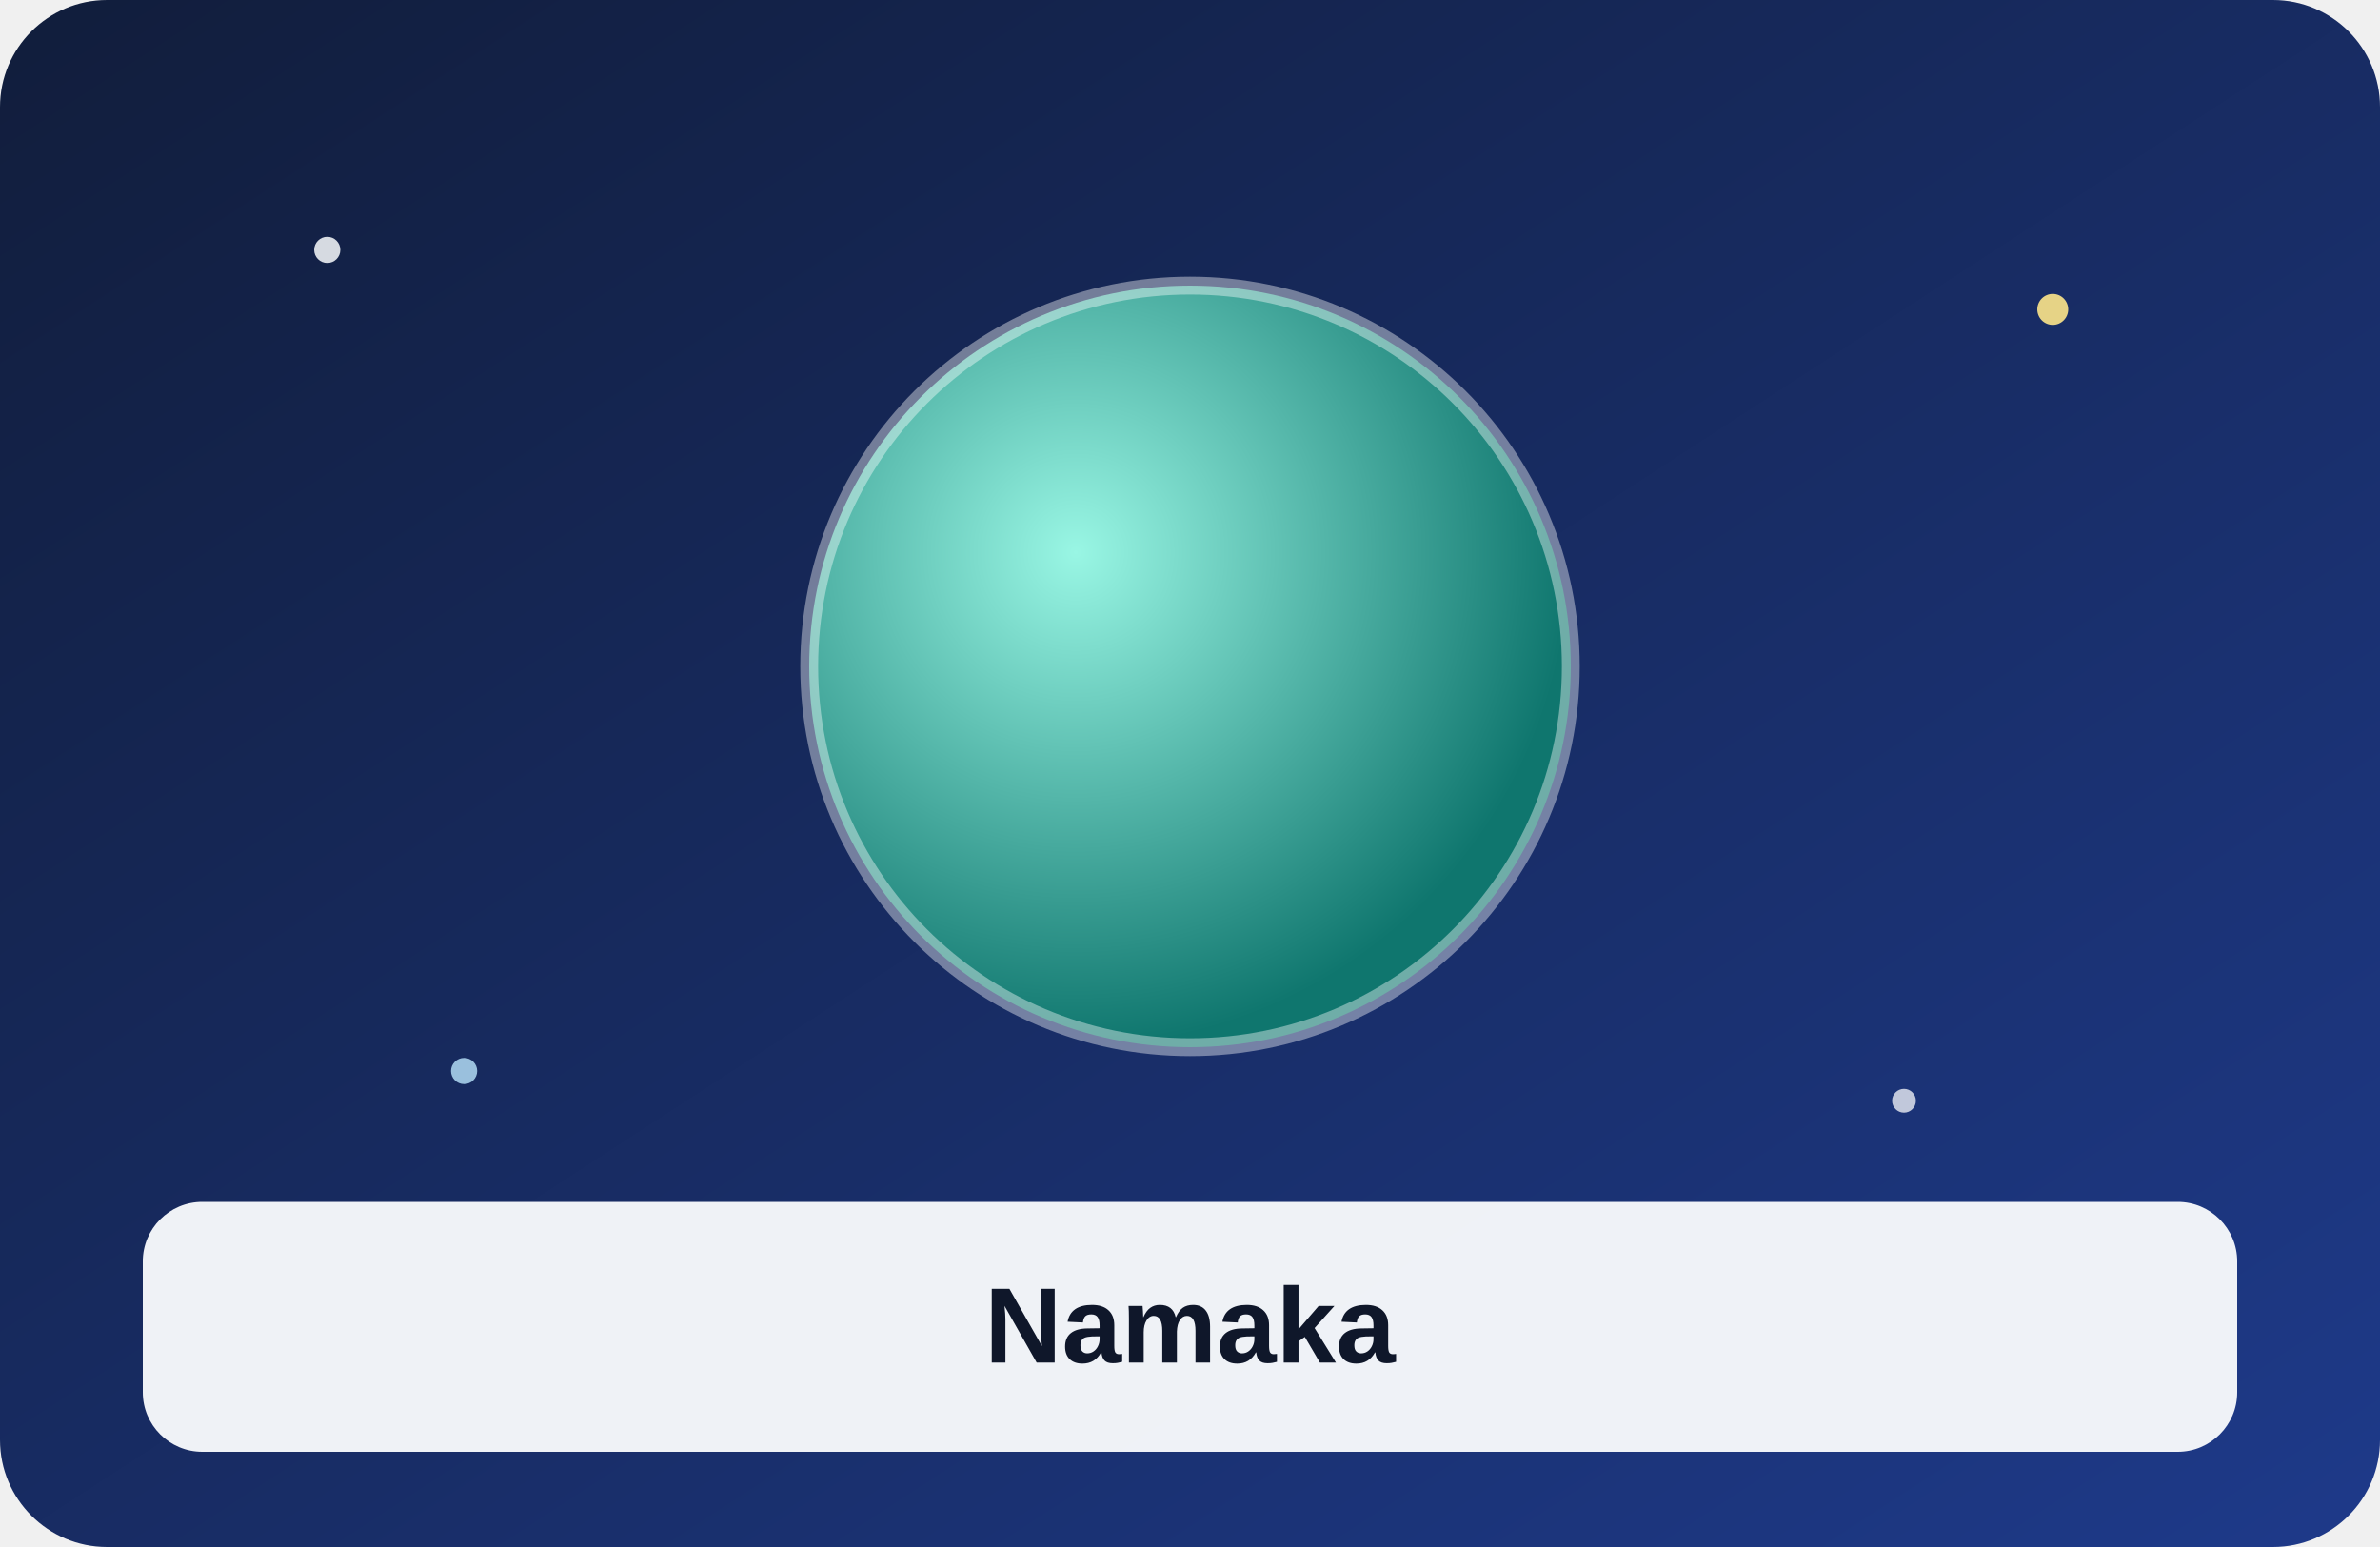
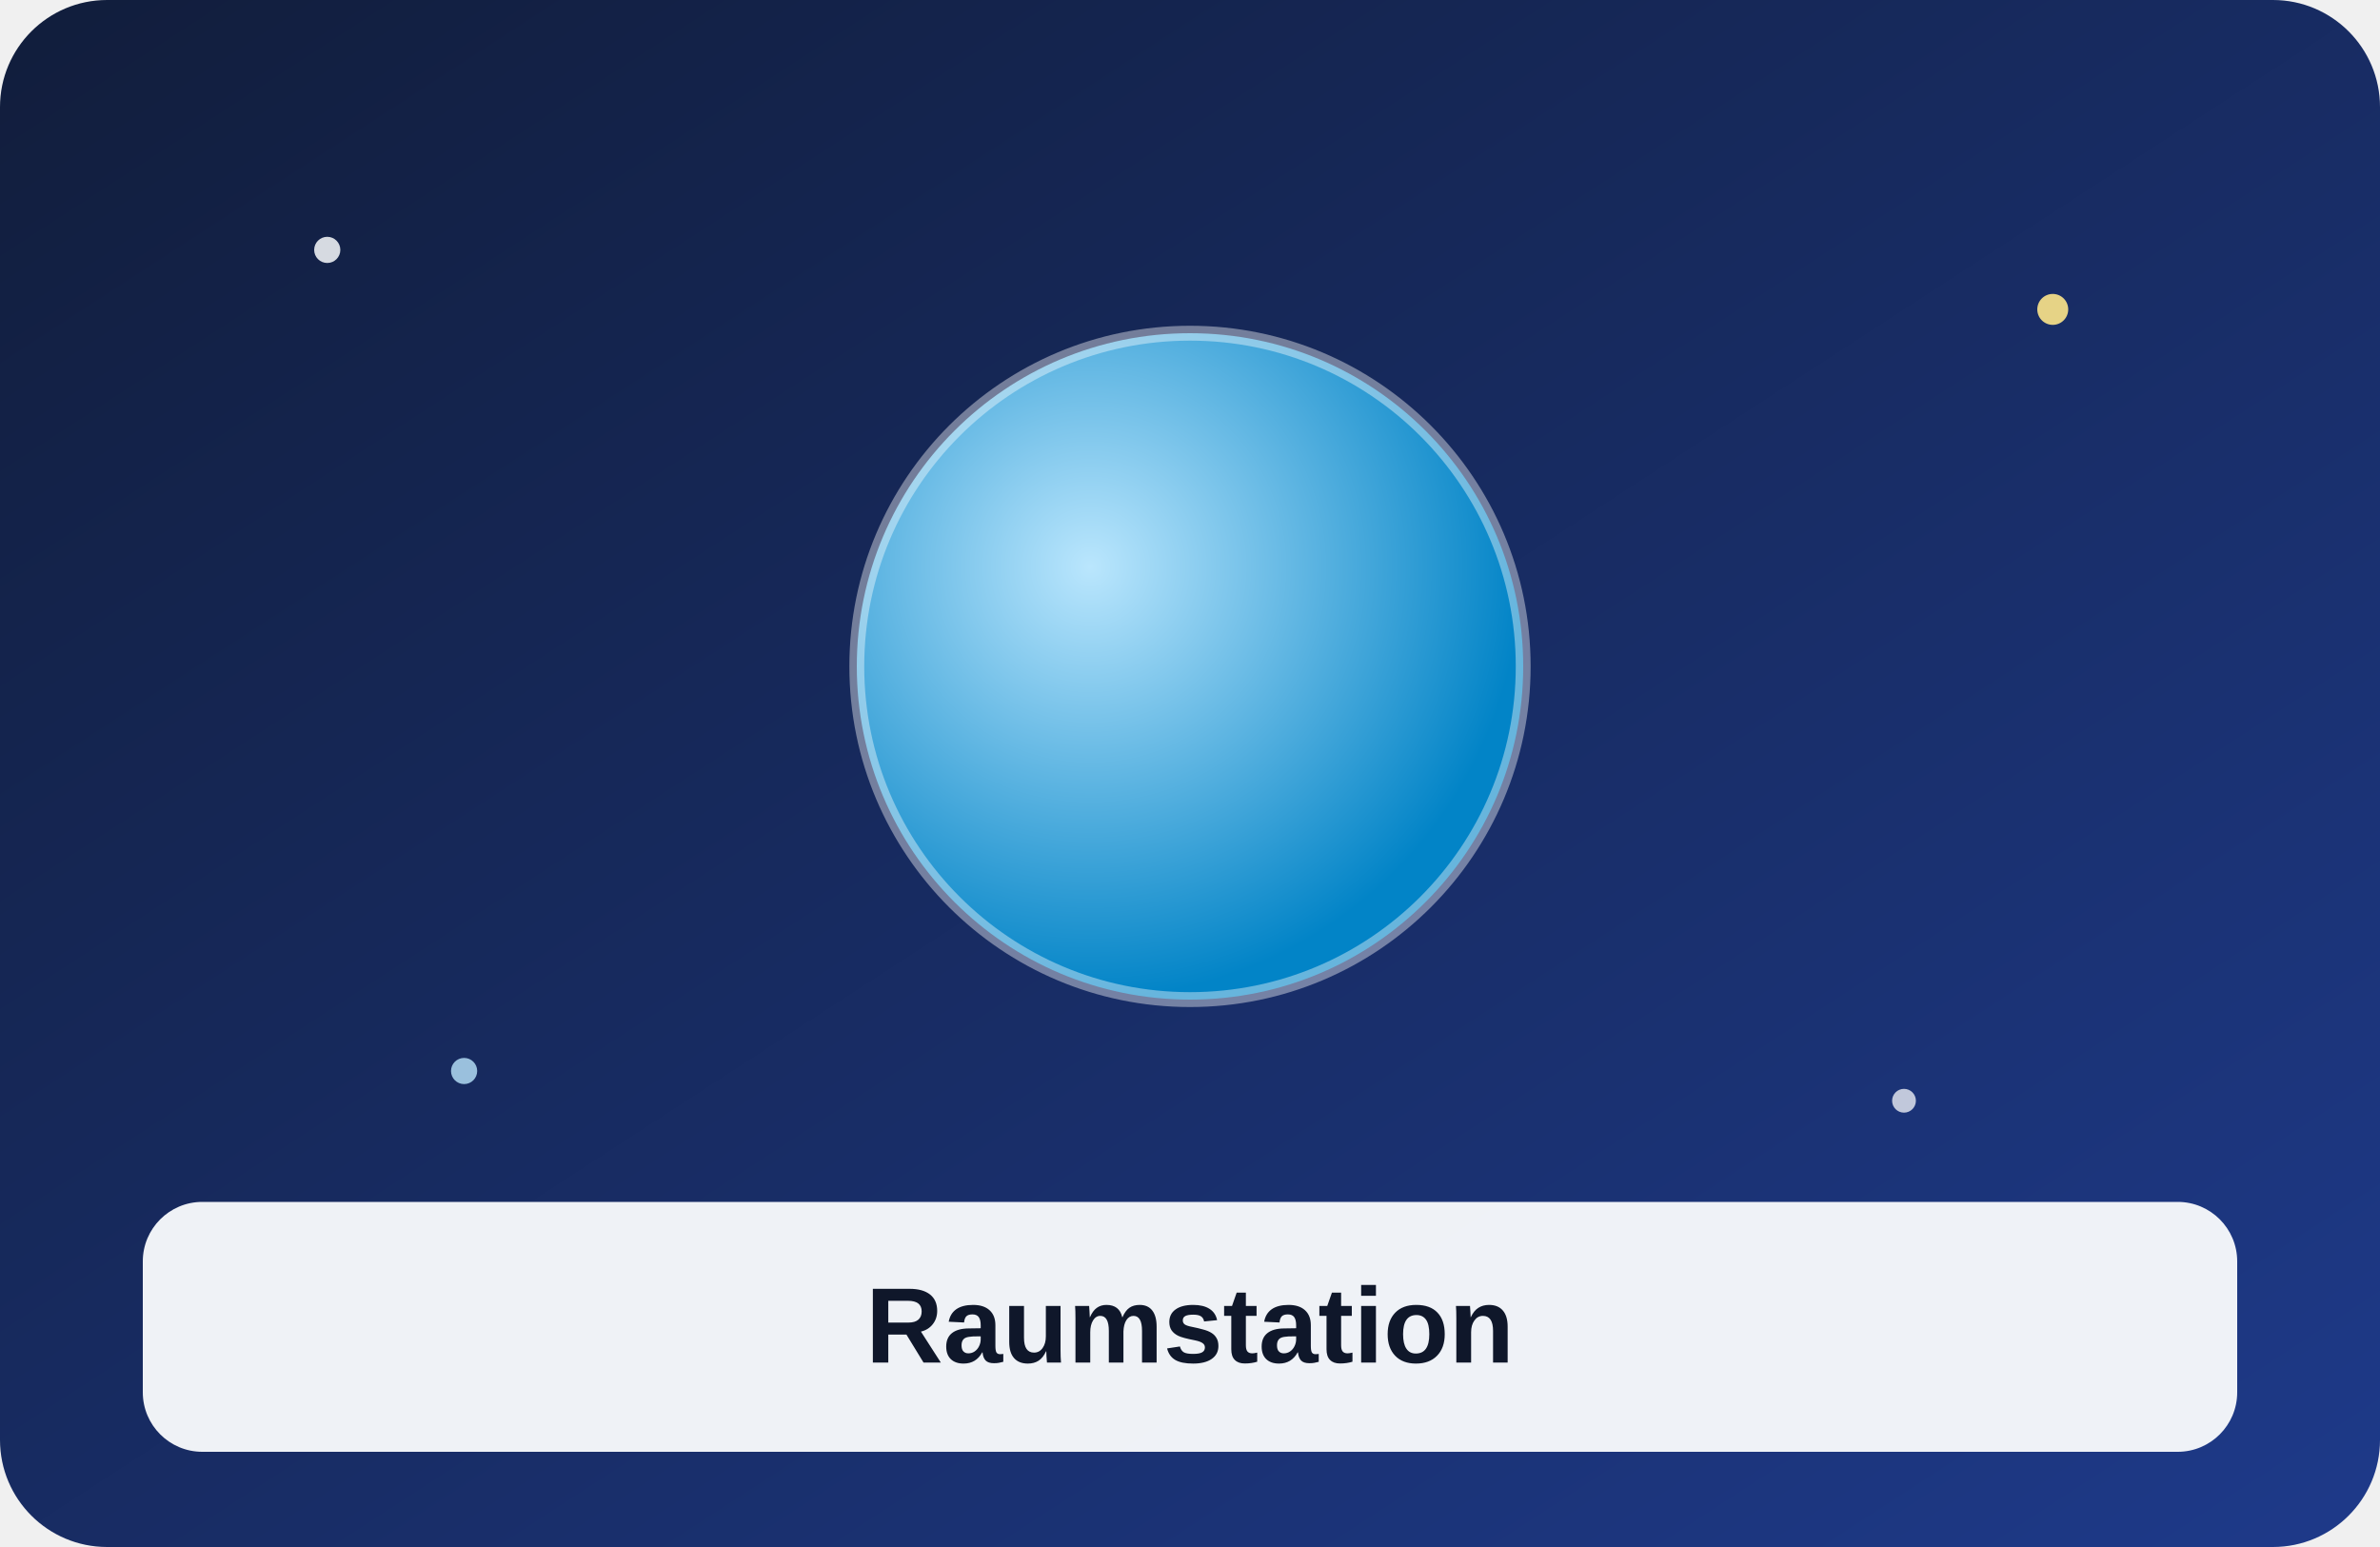
<svg xmlns="http://www.w3.org/2000/svg" viewBox="0 0 400 260" width="400" height="260">
  <defs>
    <linearGradient id="bg" x1="0" y1="0" x2="1" y2="1">
      <stop offset="0%" stop-color="#111D3B" />
      <stop offset="100%" stop-color="#1E3A8A" />
    </linearGradient>
    <radialGradient id="orb" cx="35%" cy="35%" r="65%">
-       <stop offset="0%" stop-color="#99F6E4" />
-       <stop offset="100%" stop-color="#0F766E" />
+       <stop offset="0%" stop-color="#BAE6FD" />
+       <stop offset="100%" stop-color="#0284C7" />
    </radialGradient>
  </defs>
  <rect width="400" height="260" rx="18" fill="url(#bg)" />
  <circle cx="55" cy="42" r="2.2" fill="#F8FAFC" opacity="0.85" />
  <circle cx="345" cy="52" r="2.6" fill="#FDE68A" opacity="0.9" />
  <circle cx="320" cy="185" r="2" fill="#F8FAFC" opacity="0.75" />
  <circle cx="78" cy="180" r="2.2" fill="#BAE6FD" opacity="0.8" />
-   <circle cx="200" cy="112" r="64" fill="url(#orb)" stroke="#FFFFFF" stroke-width="3" stroke-opacity="0.4" />
+   <circle cx="200" cy="112" r="56" fill="url(#orb)" stroke="#FFFFFF" stroke-width="2.5" stroke-opacity="0.4" />
  <rect x="24" y="202" width="352" height="42" rx="10" fill="#F8FAFC" opacity="0.96" />
-   <text x="200" y="229" font-family="Segoe UI, Arial, sans-serif" font-size="18" font-weight="700" fill="#0F172A" text-anchor="middle">Namaka</text>
+   <text x="200" y="229" font-family="Segoe UI, Arial, sans-serif" font-size="18" font-weight="700" fill="#0F172A" text-anchor="middle">Raumstation</text>
</svg>
